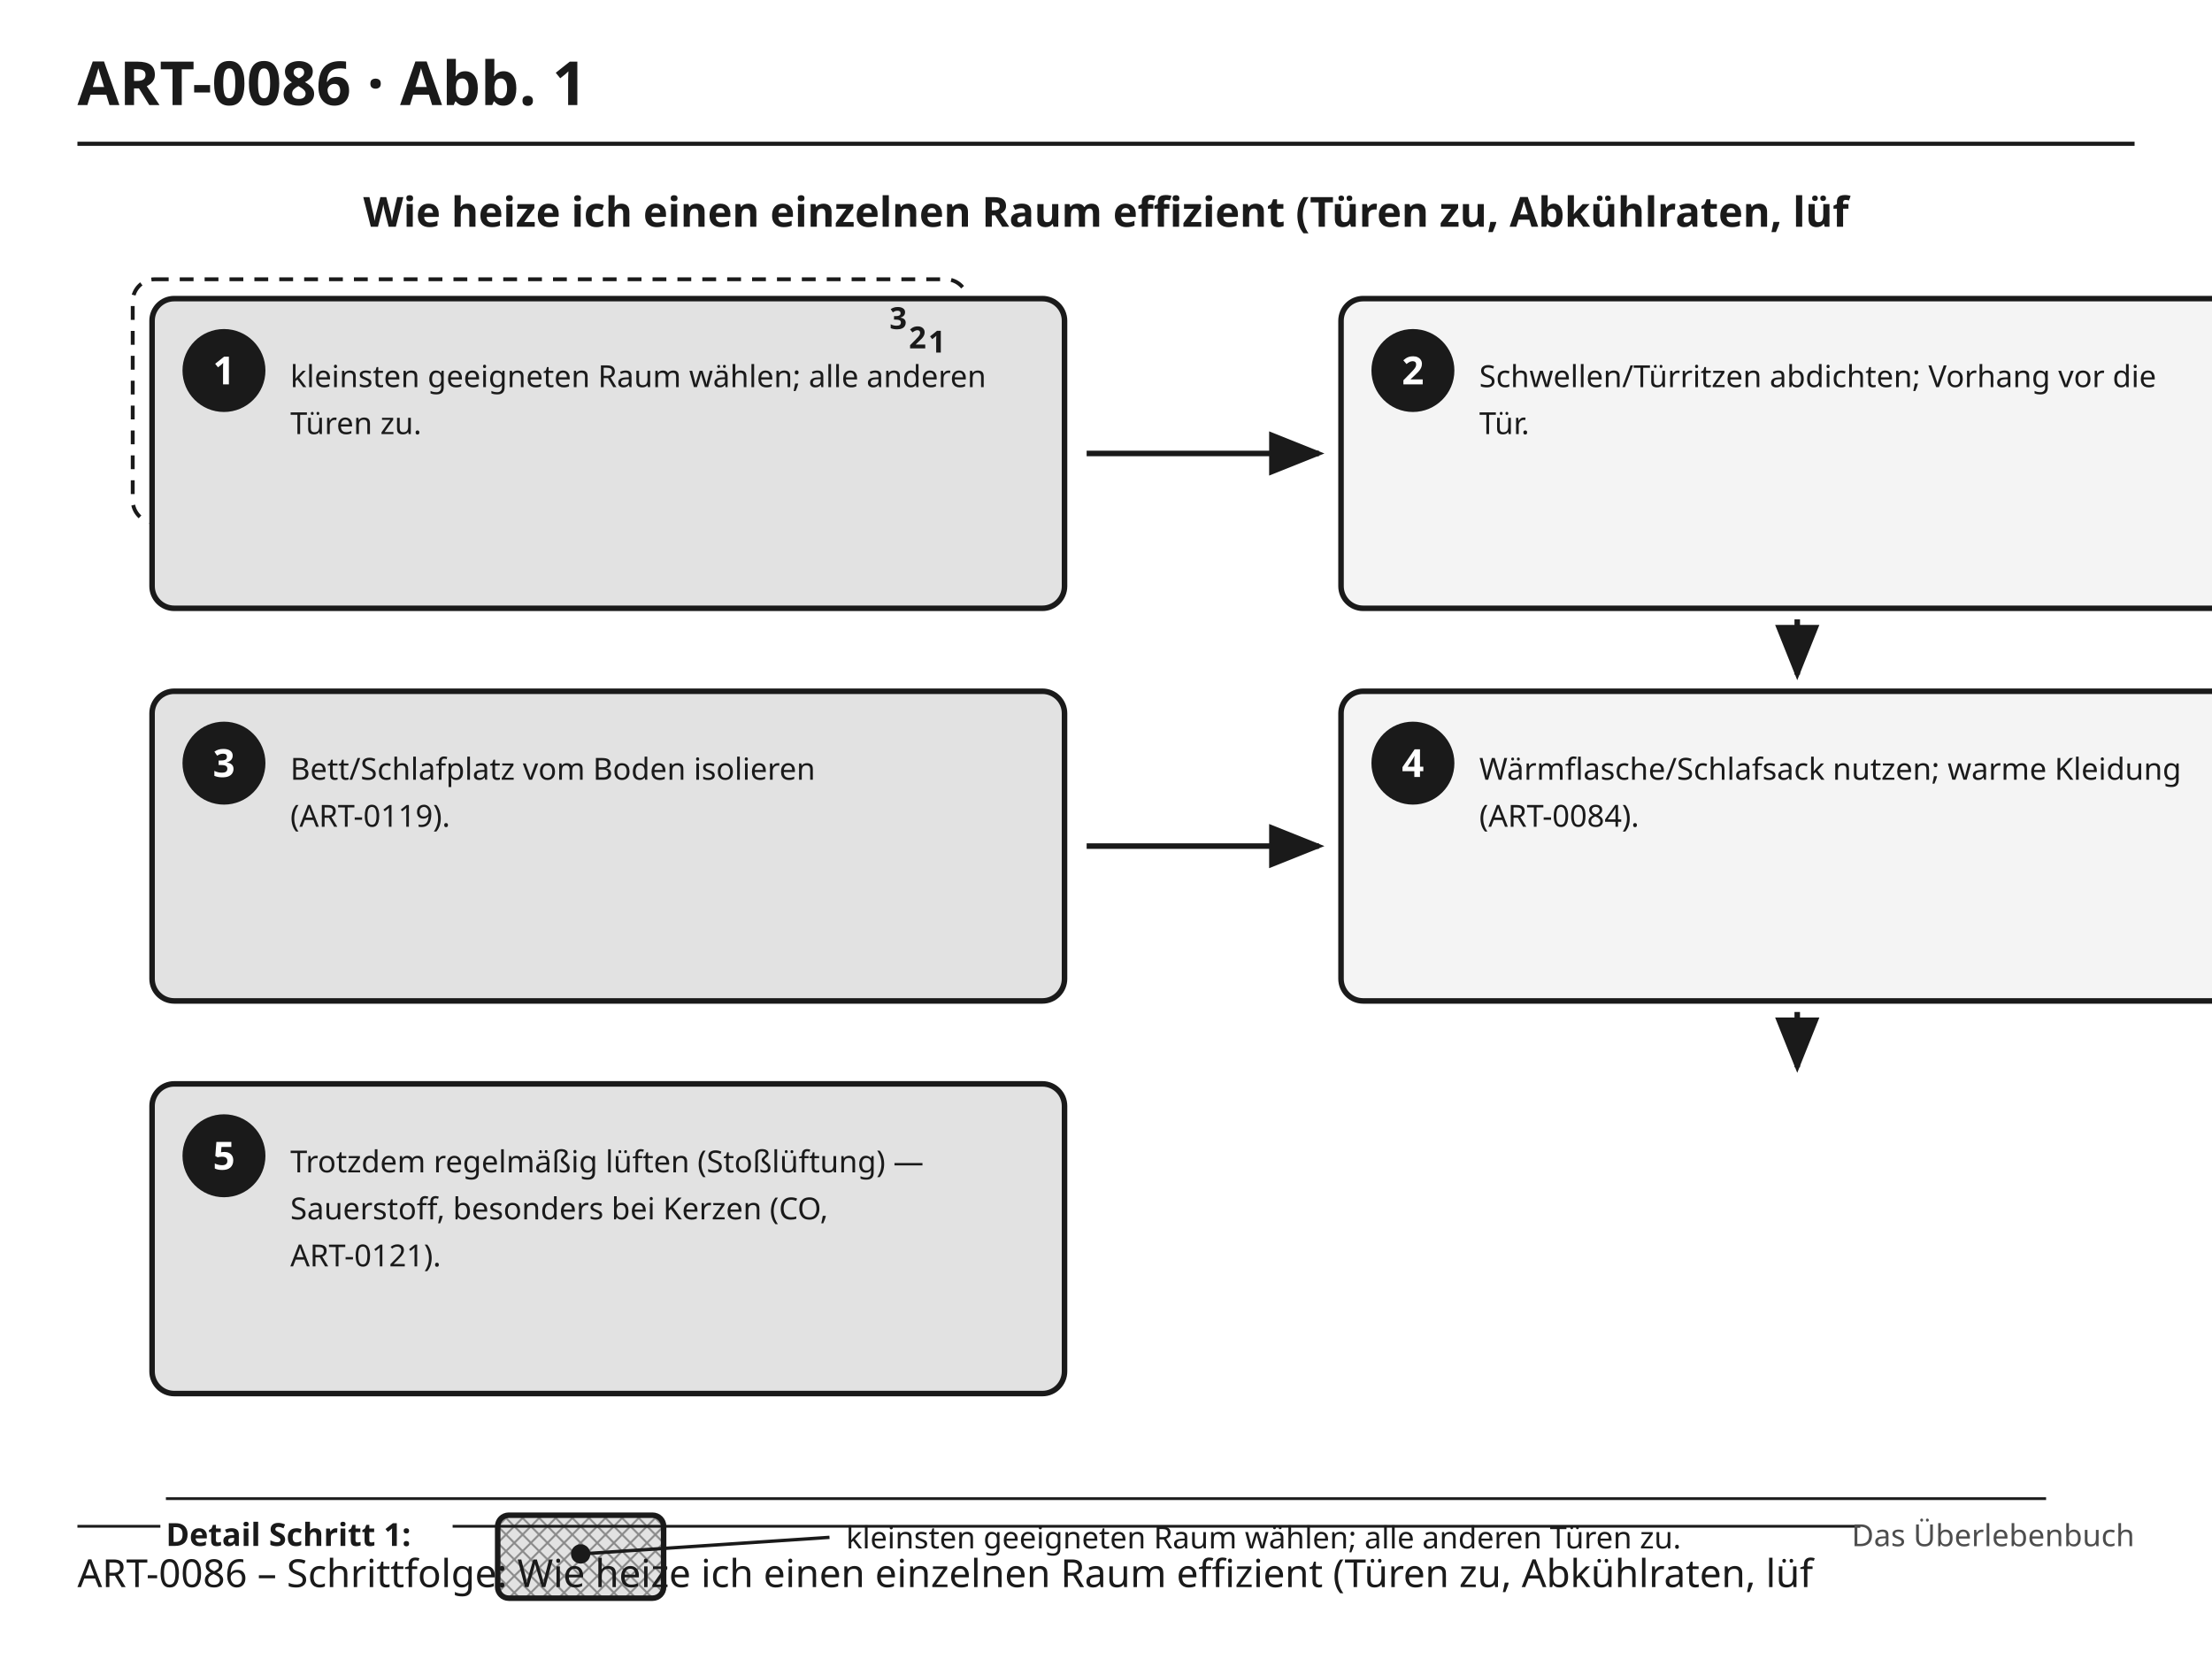
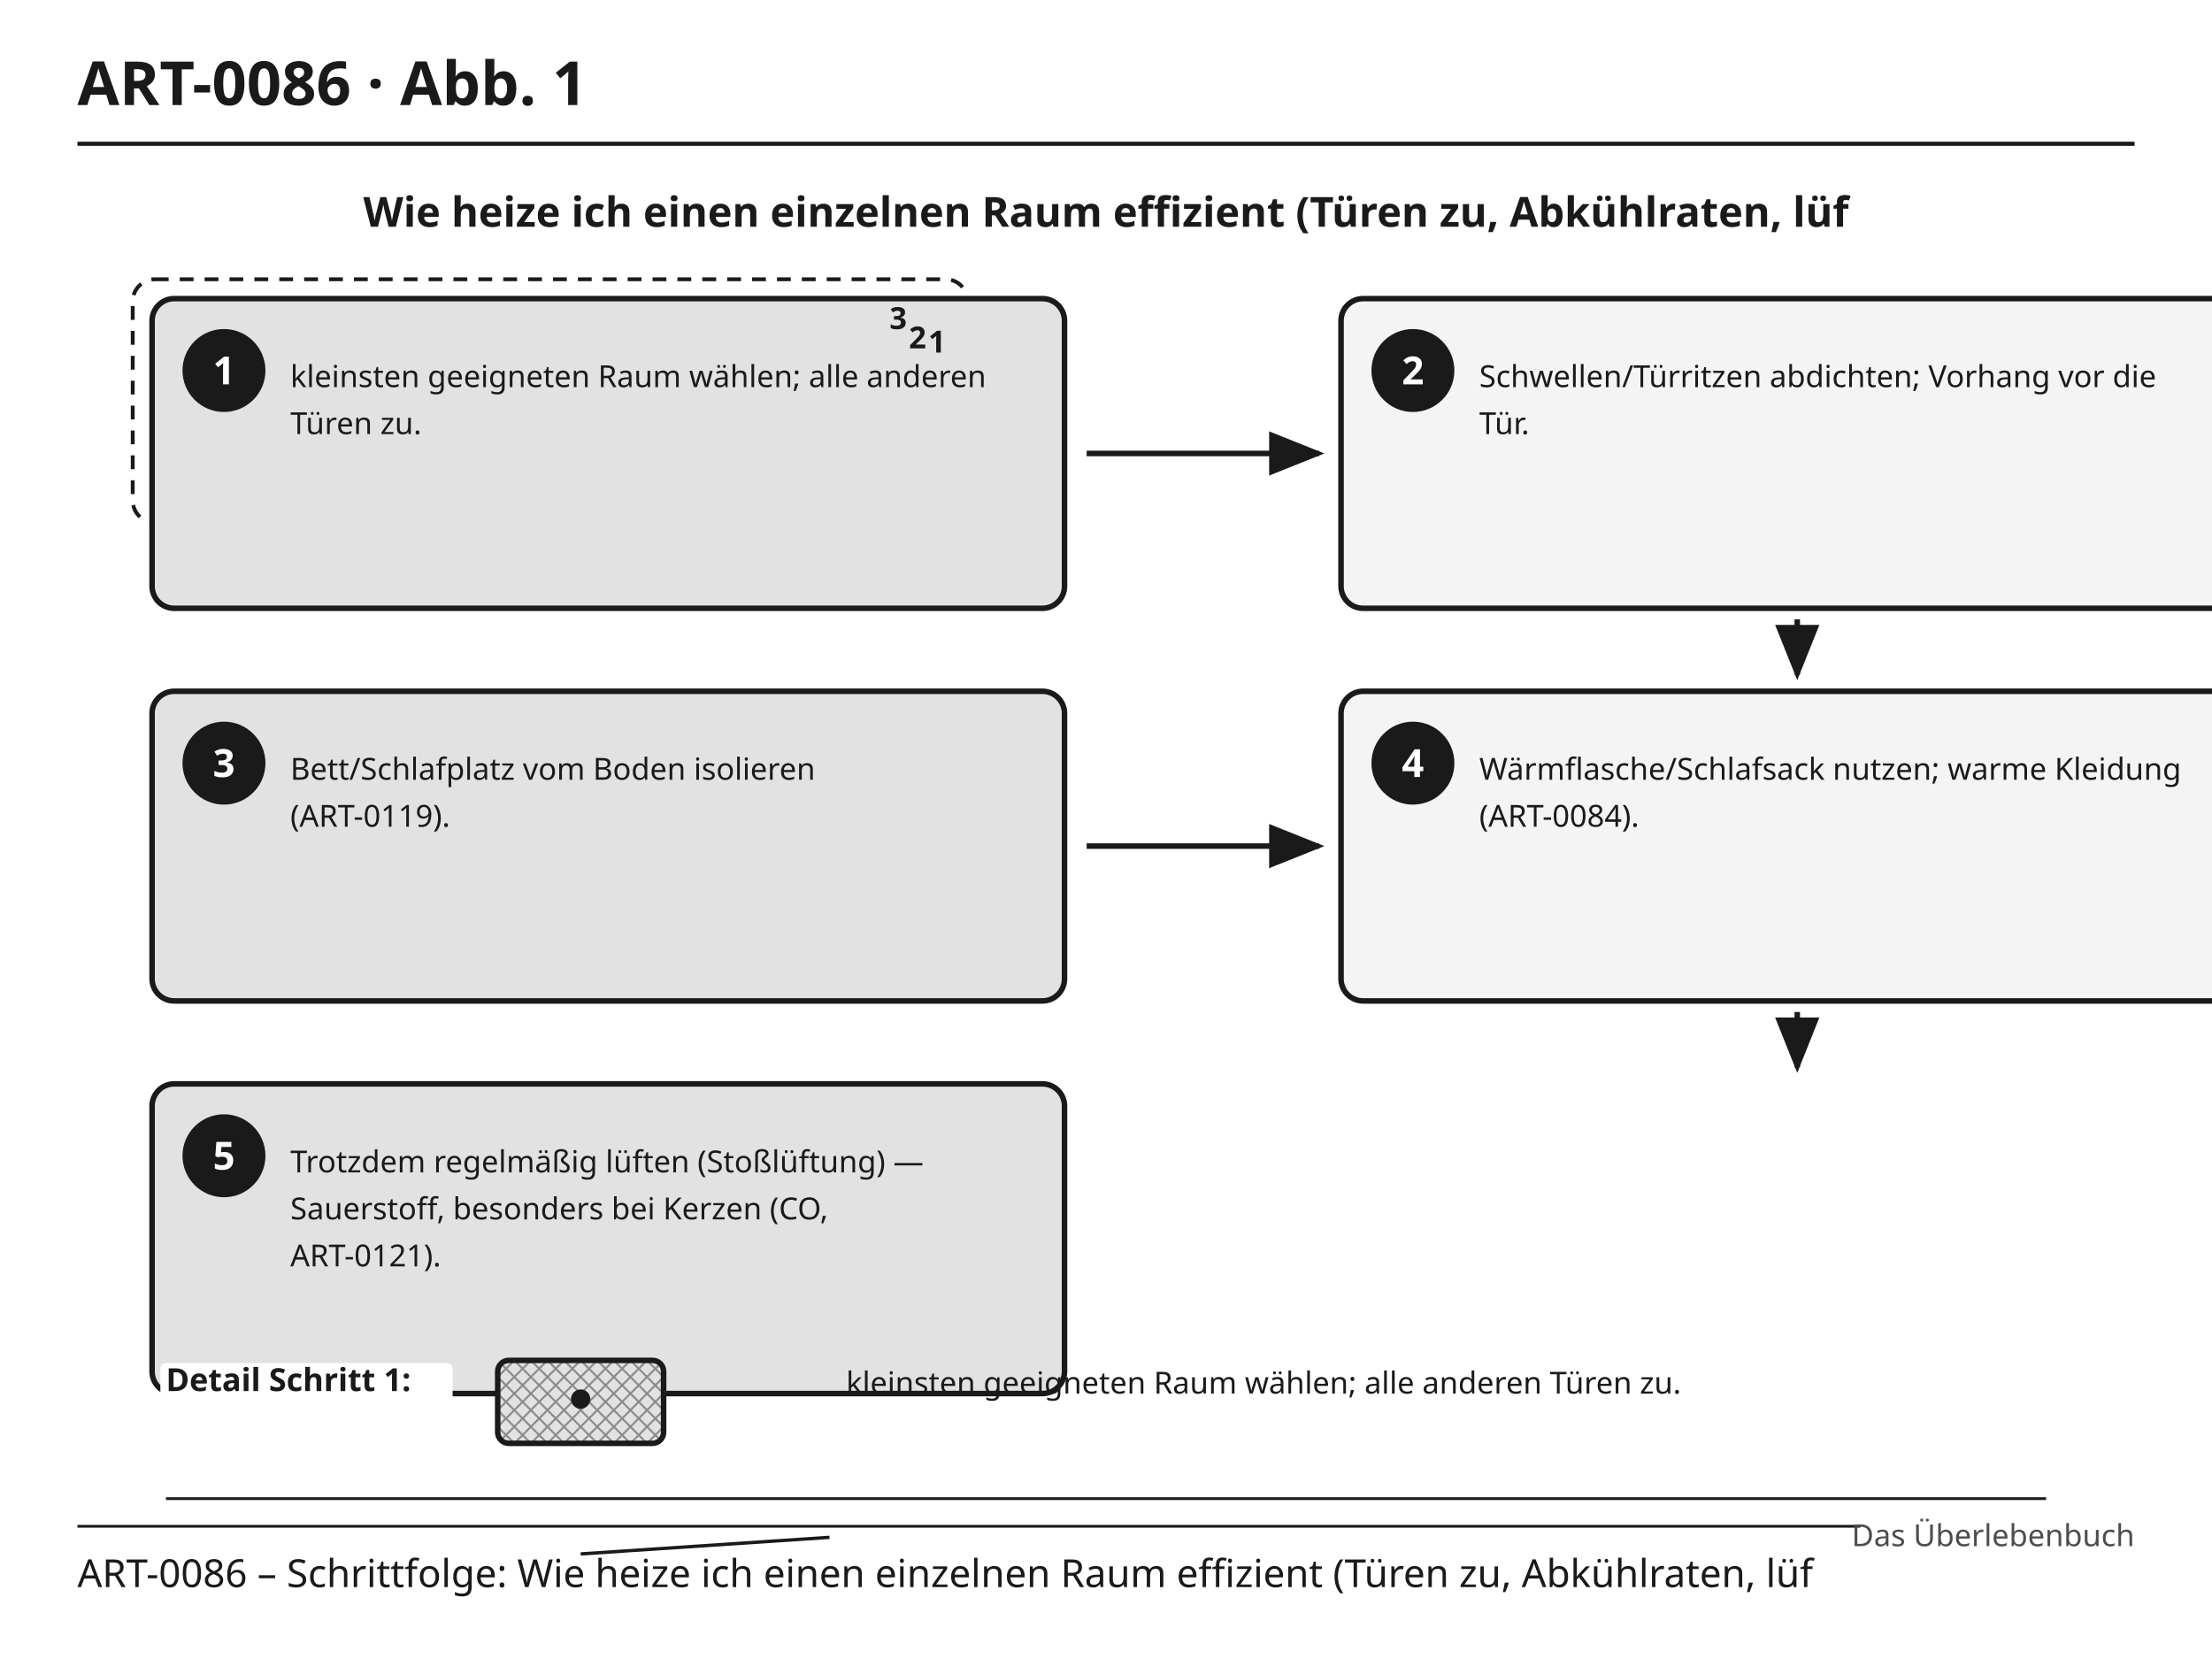
<svg xmlns="http://www.w3.org/2000/svg" viewBox="0 0 800 600" role="img" aria-label="ART-0086 · Abb. 1 – ART-0086 – Schrittfolge: Wie heize ich einen einzelnen Raum effizient (Türen zu, Abkühlraten, lüf">
  <defs>
    <marker id="ah" markerWidth="10" markerHeight="8" refX="9" refY="4" orient="auto">
      <path d="M0 0 L10 4 L0 8 z" fill="#1a1a1a" />
    </marker>
    <marker id="ahs" markerWidth="10" markerHeight="8" refX="1" refY="4" orient="auto">
      <path d="M10 0 L0 4 L10 8 z" fill="#1a1a1a" />
    </marker>
    <pattern id="hatch" width="8" height="8" patternTransform="rotate(45)" patternUnits="userSpaceOnUse">
      <line x1="0" y1="0" x2="0" y2="8" stroke="#6e6e6e" stroke-width="1.6" />
    </pattern>
    <pattern id="cross" width="8" height="8" patternUnits="userSpaceOnUse">
      <path d="M0 0 L8 8 M8 0 L0 8" stroke="#8a8a8a" stroke-width="1" />
    </pattern>
    <pattern id="dots" width="7" height="7" patternUnits="userSpaceOnUse">
      <circle cx="2" cy="2" r="1.4" fill="#6e6e6e" />
    </pattern>
    <pattern id="wtr" width="24" height="12" patternUnits="userSpaceOnUse">
      <rect width="24" height="12" fill="#6b97bd" />
      <path d="M0 8 q 6 -5 12 0 t 12 0" fill="none" stroke="#3f6f96" stroke-width="1.4" />
    </pattern>
    <pattern id="wood" width="26" height="10" patternUnits="userSpaceOnUse">
      <rect width="26" height="10" fill="#c19a6b" />
      <path d="M0 3 q 6 -2 13 0 t 13 0 M0 7 q 7 2 13 0 t 13 0" fill="none" stroke="#7a5a3a" stroke-width="0.9" />
    </pattern>
    <pattern id="grass" width="12" height="12" patternUnits="userSpaceOnUse">
      <rect width="12" height="12" fill="#b5d1a0" />
      <path d="M2 12 L4 4 M6 12 L7 2 M10 12 L9 6" stroke="#6e6e6e" stroke-width="0.9" />
    </pattern>
    <pattern id="fabric" width="6" height="6" patternUnits="userSpaceOnUse">
      <rect width="6" height="6" fill="#e2e2e2" />
      <path d="M0 0 L6 6 M6 0 L0 6" stroke="#8a8a8a" stroke-width="0.7" />
    </pattern>
    <pattern id="metal" width="20" height="6" patternUnits="userSpaceOnUse">
      <rect width="20" height="6" fill="#b8bec6" />
      <path d="M0 1.5 h20 M0 4.5 h20" stroke="#6e747e" stroke-width="0.7" />
    </pattern>
    <pattern id="stone" width="14" height="14" patternUnits="userSpaceOnUse">
      <rect width="14" height="14" fill="#949494" />
      <circle cx="3" cy="4" r="1.1" fill="#6e6e6e" />
      <circle cx="9" cy="10" r="1.3" fill="#6e6e6e" />
      <path d="M2 11 L6 8 L12 9" stroke="#6e6e6e" stroke-width="0.7" fill="none" />
    </pattern>
  </defs>
  <rect x="0" y="0" width="800" height="600" fill="#ffffff" />
  <line x1="28" y1="52" x2="772" y2="52" stroke="#1a1a1a" stroke-width="1.5" />
  <rect x="48" y="101" width="302" height="88" fill="none" stroke="#1a1a1a" stroke-width="1.4" rx="8" stroke-dasharray="5 4" />
  <rect x="55" y="108" width="302" height="88" fill="none" stroke="#1a1a1a" stroke-width="1.4" rx="8" stroke-dasharray="5 4" />
  <rect x="62" y="115" width="302" height="88" fill="none" stroke="#1a1a1a" stroke-width="1.4" rx="8" stroke-dasharray="5 4" />
  <rect x="55" y="108" width="330" height="112" fill="#e2e2e2" stroke="#1a1a1a" stroke-width="2" rx="8" />
  <circle cx="81" cy="134" r="15" fill="#1a1a1a" stroke="none" />
  <line x1="393" y1="164" x2="477" y2="164" stroke="#1a1a1a" stroke-width="2" marker-end="url(#ah)" />
  <rect x="485" y="108" width="330" height="112" fill="#f4f4f4" stroke="#1a1a1a" stroke-width="2" rx="8" />
  <circle cx="511" cy="134" r="15" fill="#1a1a1a" stroke="none" />
  <line x1="650" y1="224" x2="650" y2="244" stroke="#1a1a1a" stroke-width="2" marker-end="url(#ah)" />
  <rect x="55" y="250" width="330" height="112" fill="#e2e2e2" stroke="#1a1a1a" stroke-width="2" rx="8" />
  <circle cx="81" cy="276" r="15" fill="#1a1a1a" stroke="none" />
  <line x1="393" y1="306" x2="477" y2="306" stroke="#1a1a1a" stroke-width="2" marker-end="url(#ah)" />
  <rect x="485" y="250" width="330" height="112" fill="#f4f4f4" stroke="#1a1a1a" stroke-width="2" rx="8" />
  <circle cx="511" cy="276" r="15" fill="#1a1a1a" stroke="none" />
  <line x1="650" y1="366" x2="650" y2="386" stroke="#1a1a1a" stroke-width="2" marker-end="url(#ah)" />
  <rect x="55" y="392" width="330" height="112" fill="#e2e2e2" stroke="#1a1a1a" stroke-width="2" rx="8" />
  <circle cx="81" cy="418" r="15" fill="#1a1a1a" stroke="none" />
  <line x1="60" y1="542" x2="740" y2="542" stroke="#1a1a1a" stroke-width="1" />
-   <rect x="180" y="548" width="60" height="30" fill="url(#fabric)" stroke="#1a1a1a" stroke-width="2" rx="4" />
-   <circle cx="210" cy="562" r="3.5" fill="#1a1a1a" stroke="none" />
+   <rect x="180" y="492.0" width="60" height="30" fill="url(#fabric)" stroke="#1a1a1a" stroke-width="2" rx="4" />
+   <circle cx="210" cy="506.0" r="3.5" fill="#1a1a1a" stroke="none" />
  <line x1="210" y1="562" x2="300" y2="556" stroke="#1a1a1a" stroke-width="1.2" />
  <line x1="28" y1="552" x2="772" y2="552" stroke="#1a1a1a" stroke-width="1" />
  <text x="28" y="38" font-family="sans-serif" font-size="22" text-anchor="start" font-weight="bold" fill="#1a1a1a">ART-0086 · Abb. 1</text>
  <text x="400" y="82" font-family="sans-serif" font-size="15" text-anchor="middle" font-weight="bold" fill="#1a1a1a">Wie heize ich einen einzelnen Raum effizient (Türen zu, Abkühlraten, lüf</text>
  <text x="328" y="119" font-family="sans-serif" font-size="11" text-anchor="end" font-weight="bold" fill="#1a1a1a">3</text>
  <text x="335" y="126" font-family="sans-serif" font-size="11" text-anchor="end" font-weight="bold" fill="#1a1a1a">2</text>
  <text x="342" y="127.5" font-family="sans-serif" font-size="11" text-anchor="end" font-weight="bold" fill="#1a1a1a">1</text>
  <text x="81" y="139" font-family="sans-serif" font-size="14" text-anchor="middle" font-weight="bold" fill="#ffffff">1</text>
  <text x="105" y="140" font-family="sans-serif" font-size="11" text-anchor="start" font-weight="normal" fill="#1a1a1a">kleinsten geeigneten Raum wählen; alle anderen</text>
  <text x="105" y="157" font-family="sans-serif" font-size="11" text-anchor="start" font-weight="normal" fill="#1a1a1a">Türen zu.</text>
  <text x="511" y="139" font-family="sans-serif" font-size="14" text-anchor="middle" font-weight="bold" fill="#ffffff">2</text>
  <text x="535" y="140" font-family="sans-serif" font-size="11" text-anchor="start" font-weight="normal" fill="#1a1a1a">Schwellen/Türritzen abdichten; Vorhang vor die</text>
  <text x="535" y="157" font-family="sans-serif" font-size="11" text-anchor="start" font-weight="normal" fill="#1a1a1a">Tür.</text>
  <text x="81" y="281" font-family="sans-serif" font-size="14" text-anchor="middle" font-weight="bold" fill="#ffffff">3</text>
  <text x="105" y="282" font-family="sans-serif" font-size="11" text-anchor="start" font-weight="normal" fill="#1a1a1a">Bett/Schlafplatz vom Boden isolieren</text>
  <text x="105" y="299" font-family="sans-serif" font-size="11" text-anchor="start" font-weight="normal" fill="#1a1a1a">(ART-0119).</text>
  <text x="511" y="281" font-family="sans-serif" font-size="14" text-anchor="middle" font-weight="bold" fill="#ffffff">4</text>
  <text x="535" y="282" font-family="sans-serif" font-size="11" text-anchor="start" font-weight="normal" fill="#1a1a1a">Wärmflasche/Schlafsack nutzen; warme Kleidung</text>
  <text x="535" y="299" font-family="sans-serif" font-size="11" text-anchor="start" font-weight="normal" fill="#1a1a1a">(ART-0084).</text>
  <text x="81" y="423" font-family="sans-serif" font-size="14" text-anchor="middle" font-weight="bold" fill="#ffffff">5</text>
  <text x="105" y="424" font-family="sans-serif" font-size="11" text-anchor="start" font-weight="normal" fill="#1a1a1a">Trotzdem regelmäßig lüften (Stoßlüftung) —</text>
  <text x="105" y="441" font-family="sans-serif" font-size="11" text-anchor="start" font-weight="normal" fill="#1a1a1a">Sauerstoff, besonders bei Kerzen (CO,</text>
  <text x="105" y="458" font-family="sans-serif" font-size="11" text-anchor="start" font-weight="normal" fill="#1a1a1a">ART-0121).</text>
-   <rect x="58.0" y="549.0" width="105.7" height="14.5" fill="#ffffff" rx="2" data-halo="1" />
-   <text x="60" y="559.1" font-family="sans-serif" font-size="11.5" text-anchor="start" font-weight="bold" fill="#1a1a1a">Detail Schritt 1:</text>
-   <text x="306" y="560" font-family="sans-serif" font-size="11" text-anchor="start" font-weight="normal" fill="#1a1a1a">kleinsten geeigneten Raum wählen; alle anderen Türen zu.</text>
+   <rect x="58.0" y="493.0" width="105.7" height="14.5" fill="#ffffff" rx="2" data-halo="1" />
+   <text x="60" y="503.1" font-family="sans-serif" font-size="11.5" text-anchor="start" font-weight="bold" fill="#1a1a1a">Detail Schritt 1:</text>
+   <text x="306" y="504.0" font-family="sans-serif" font-size="11" text-anchor="start" font-weight="normal" fill="#1a1a1a">kleinsten geeigneten Raum wählen; alle anderen Türen zu.</text>
  <text x="60" y="590" font-family="sans-serif" font-size="10.5" text-anchor="start" font-weight="normal" fill="#4d4d4d" />
  <text x="28" y="574" font-family="sans-serif" font-size="14" text-anchor="start" font-weight="normal" fill="#1a1a1a">ART-0086 – Schrittfolge: Wie heize ich einen einzelnen Raum effizient (Türen zu, Abkühlraten, lüf</text>
  <rect x="672.8" y="549.5" width="101.2" height="14.0" fill="#ffffff" rx="2" data-halo="1" />
  <text x="772" y="559.2" font-family="sans-serif" font-size="11" text-anchor="end" font-weight="normal" fill="#4d4d4d">Das Überlebenbuch</text>
</svg>
